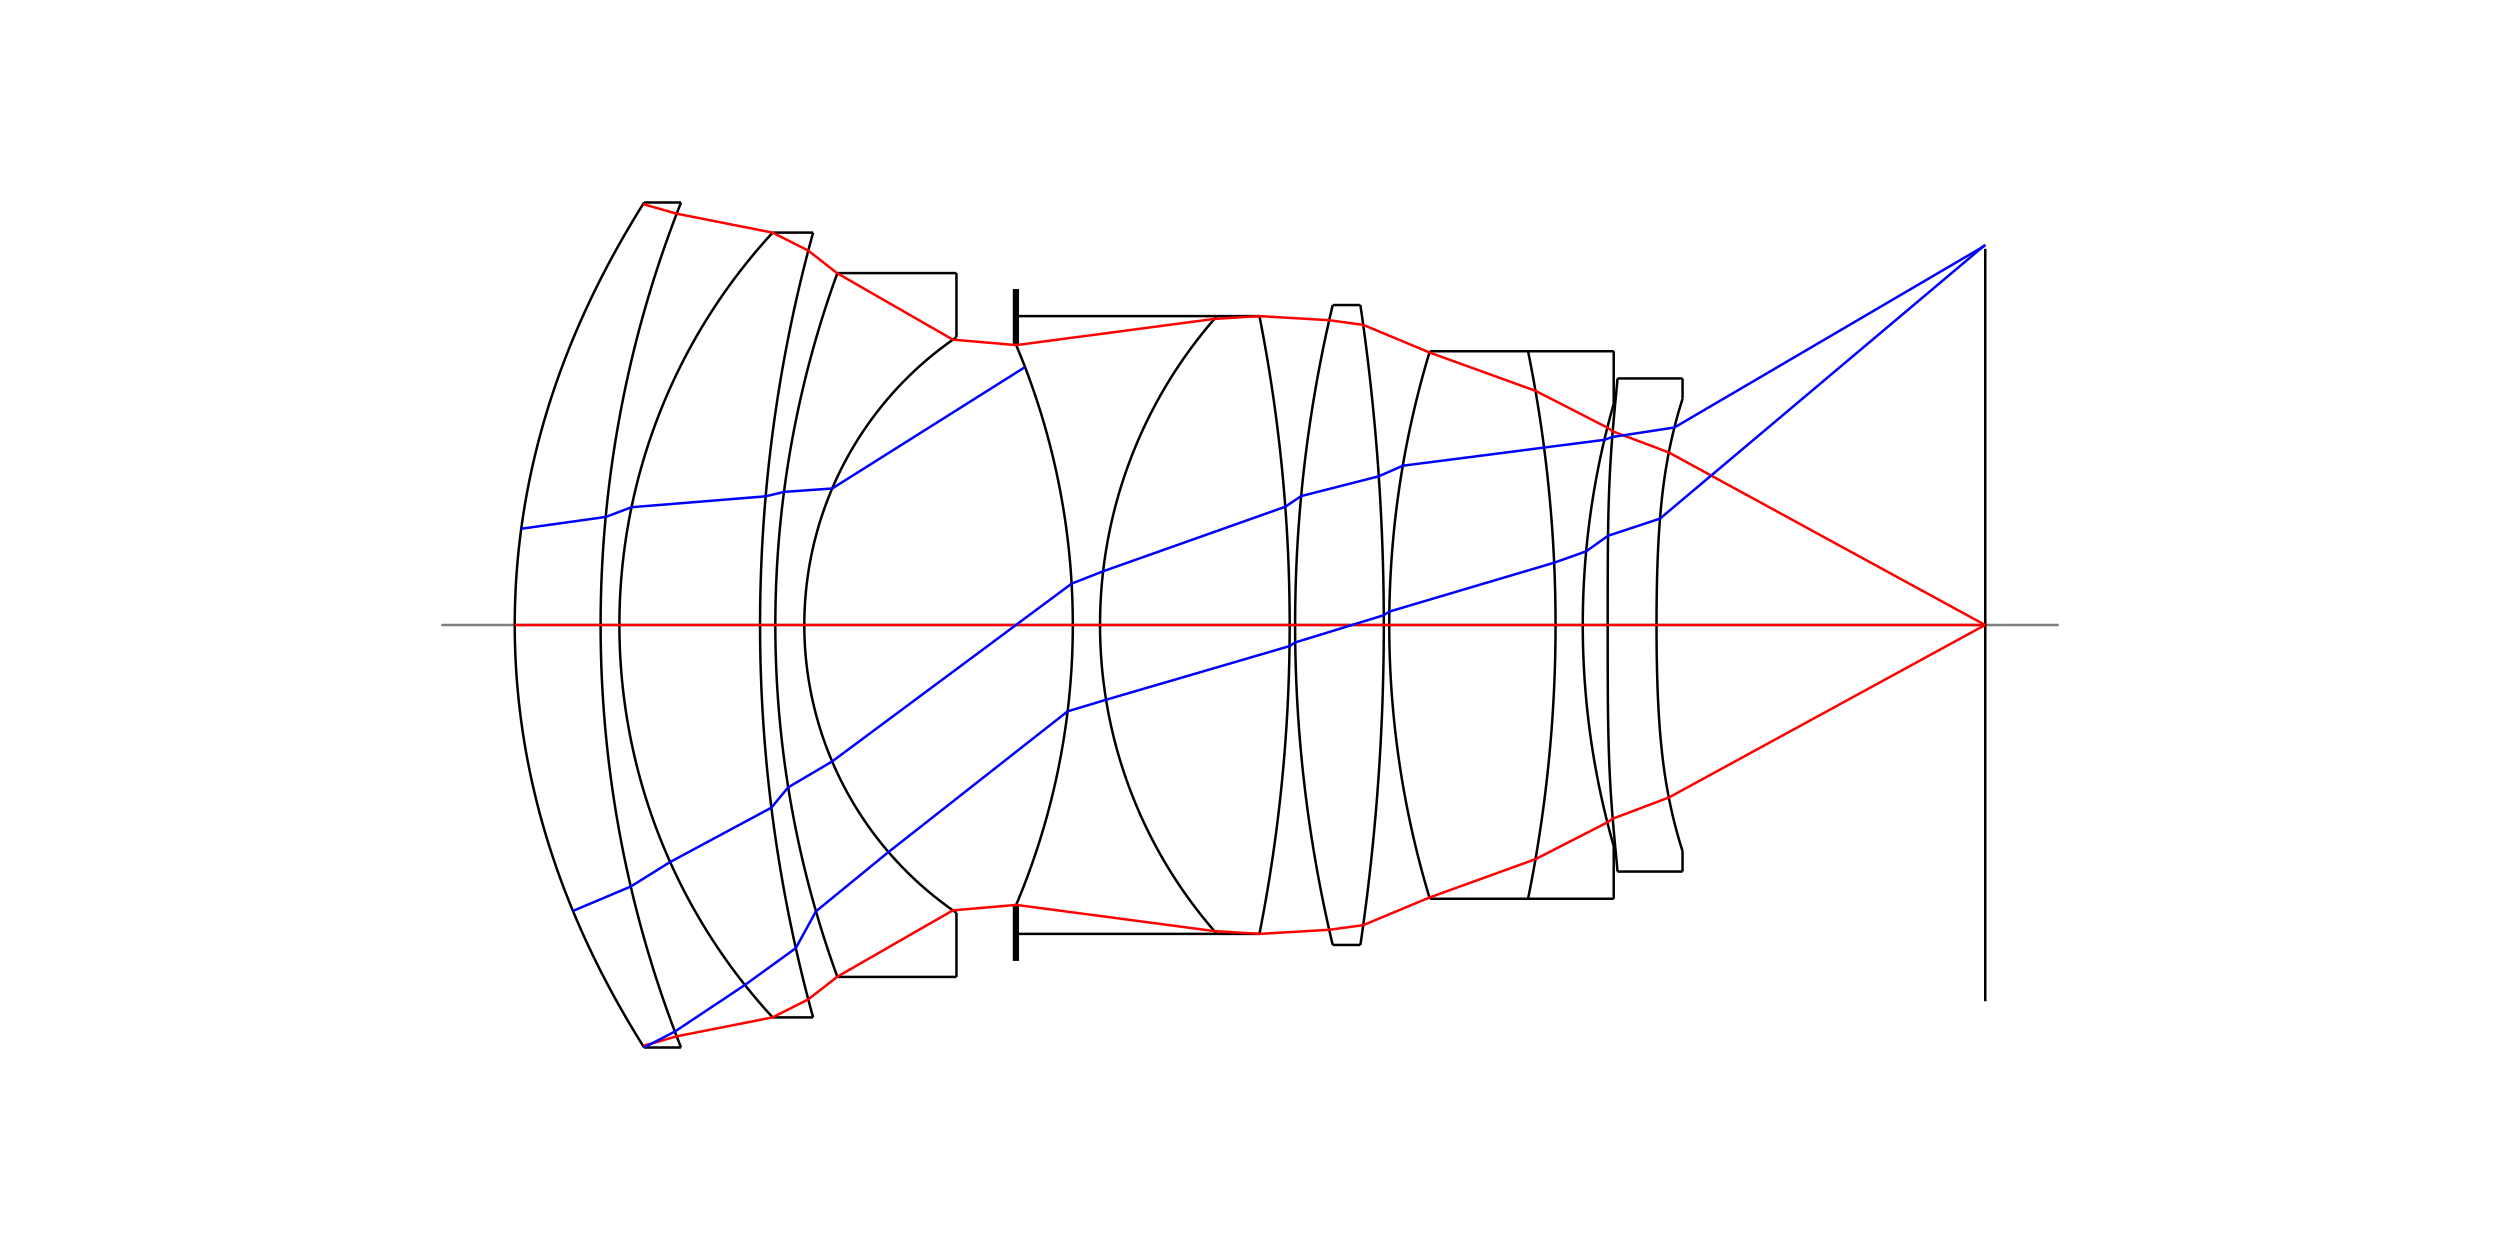
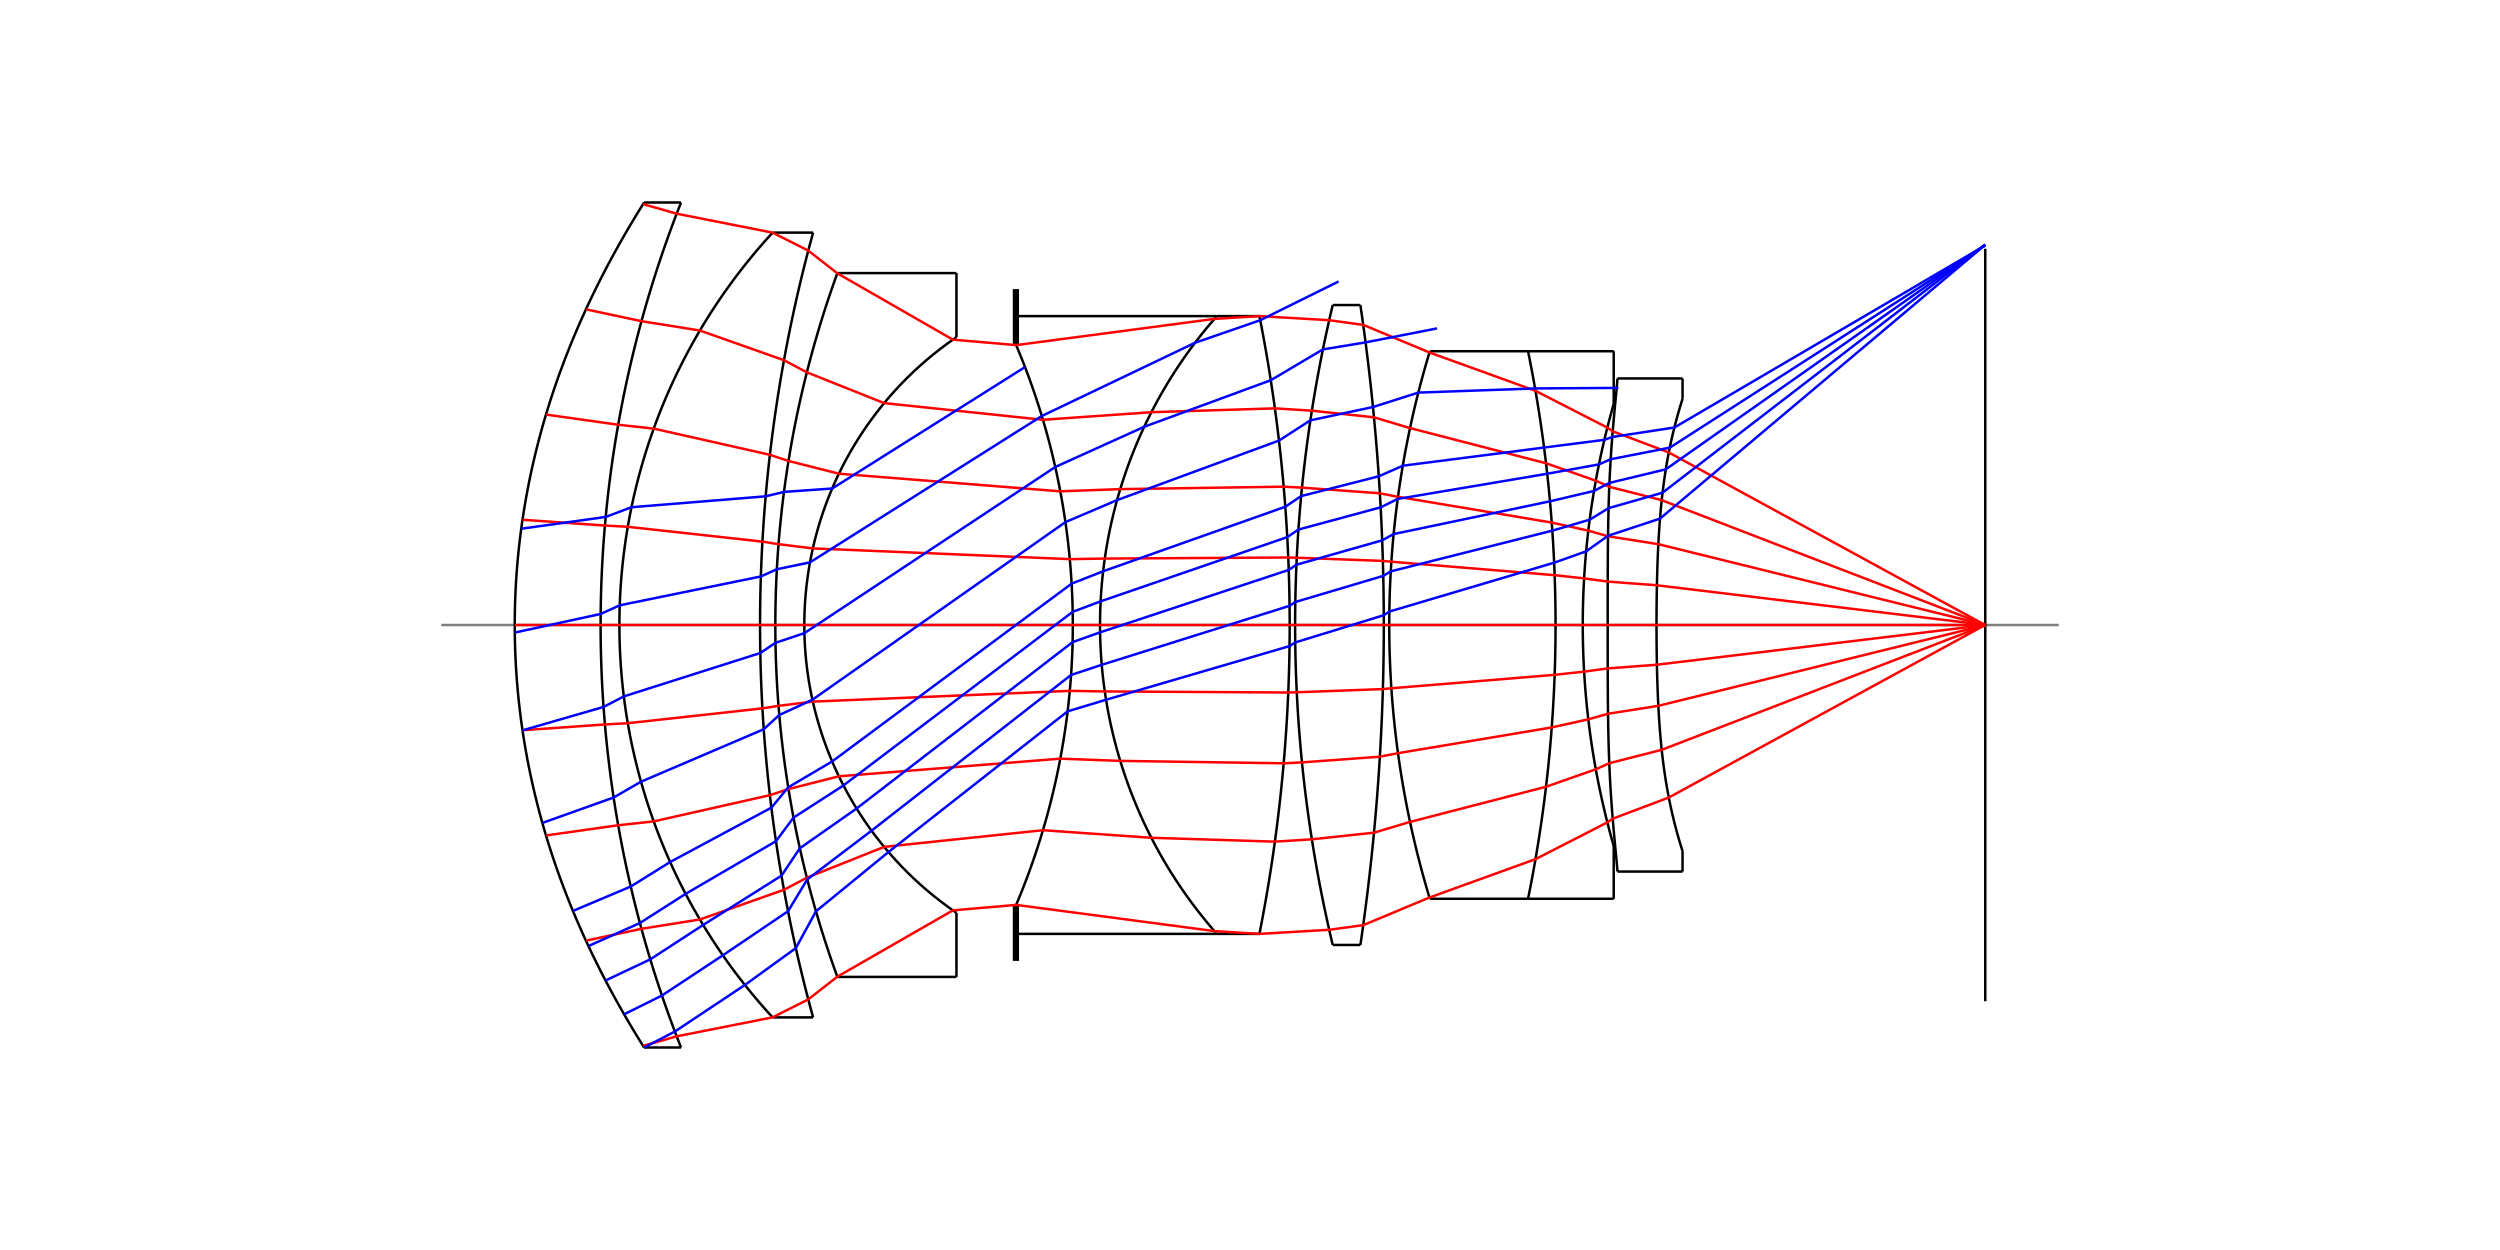
<svg xmlns="http://www.w3.org/2000/svg" width="1000px" height="500px" version="1.1">
  <rect x="0" y="0" width="1000" height="500" fill="#ffffff" />
  <defs>
    <g id="dot">
      <line x1="1" y1="1" x2="0" y2="0" />
    </g>
    <g id="cross">
      <line x1="-3" y1="0" x2="3" y2="0" />
      <line x1="0" y1="-3" x2="0" y2="3" />
    </g>
    <g id="square">
      <line x1="-3" y1="-3" x2="-3" y2="3" />
      <line x1="-3" y1="3" x2="3" y2="3" />
      <line x1="3" y1="3" x2="3" y2="-3" />
      <line x1="3" y1="-3" x2="-3" y2="-3" />
    </g>
    <g id="round">
      <ellipse cx="0" cy="0" rx="3" ry="3" fill="none" />
    </g>
    <g id="triangle">
      <line x1="0" y1="-3" x2="-3" y2="3" />
      <line x1="-3" y1="3" x2="3" y2="3" />
      <line x1="0" y1="-3" x2="3" y2="3" />
    </g>
  </defs>
  <line x1="176.483" y1="250" x2="823.517" y2="250" stroke="#7f7f7f" />
  <line x1="406.364" y1="138.031" x2="406.364" y2="115.637" stroke="#000000" stroke-width="2.5" />
  <line x1="406.364" y1="361.969" x2="406.364" y2="384.363" stroke="#000000" stroke-width="2.5" />
  <polyline fill="none" stroke="#000000" points="257.63,419.002 255.532,415.622 253.477,412.242 251.466,408.862 249.499,405.482 247.577,402.102 245.7,398.722 243.868,395.342 242.081,391.962 240.339,388.582 238.642,385.202 236.989,381.822 235.382,378.442 233.819,375.062 232.3,371.681 230.826,368.301 229.397,364.921 228.011,361.541 226.669,358.161 225.371,354.781 224.116,351.401 222.905,348.021 221.737,344.641 220.612,341.261 219.53,337.881 218.49,334.501 217.493,331.121 216.538,327.741 215.625,324.361 214.754,320.981 213.925,317.601 213.137,314.221 212.39,310.841 211.685,307.461 211.021,304.081 210.398,300.701 209.816,297.321 209.274,293.941 208.773,290.56 208.312,287.18 207.892,283.8 207.511,280.42 207.172,277.04 206.872,273.66 206.612,270.28 206.392,266.9 206.213,263.52 206.073,260.14 205.973,256.76 205.914,253.38 205.894,250 205.914,246.62 205.973,243.24 206.073,239.86 206.213,236.48 206.392,233.1 206.612,229.72 206.872,226.34 207.172,222.96 207.511,219.58 207.892,216.2 208.312,212.82 208.773,209.44 209.274,206.059 209.816,202.679 210.398,199.299 211.021,195.919 211.685,192.539 212.39,189.159 213.137,185.779 213.925,182.399 214.754,179.019 215.625,175.639 216.538,172.259 217.493,168.879 218.49,165.499 219.53,162.119 220.612,158.739 221.737,155.359 222.905,151.979 224.116,148.599 225.371,145.219 226.669,141.839 228.011,138.459 229.397,135.079 230.826,131.699 232.3,128.319 233.819,124.938 235.382,121.558 236.989,118.178 238.642,114.798 240.339,111.418 242.081,108.038 243.868,104.658 245.7,101.278 247.577,97.898 249.499,94.518 251.466,91.138 253.477,87.758 255.532,84.378 257.63,80.998 " />
  <polyline fill="none" stroke="#000000" points="272.412,419.002 271.092,415.622 269.803,412.242 268.544,408.862 267.315,405.482 266.116,402.102 264.947,398.722 263.807,395.342 262.695,391.962 261.613,388.582 260.56,385.202 259.534,381.822 258.537,378.442 257.569,375.062 256.628,371.681 255.714,368.301 254.828,364.921 253.97,361.541 253.139,358.161 252.335,354.781 251.557,351.401 250.807,348.021 250.083,344.641 249.386,341.261 248.715,337.881 248.07,334.501 247.451,331.121 246.859,327.741 246.292,324.361 245.751,320.981 245.236,317.601 244.747,314.221 244.283,310.841 243.845,307.461 243.432,304.081 243.044,300.701 242.682,297.321 242.345,293.941 242.034,290.56 241.747,287.18 241.485,283.8 241.249,280.42 241.037,277.04 240.851,273.66 240.689,270.28 240.552,266.9 240.441,263.52 240.354,260.14 240.292,256.76 240.254,253.38 240.242,250 240.254,246.62 240.292,243.24 240.354,239.86 240.441,236.48 240.552,233.1 240.689,229.72 240.851,226.34 241.037,222.96 241.249,219.58 241.485,216.2 241.747,212.82 242.034,209.44 242.345,206.059 242.682,202.679 243.044,199.299 243.432,195.919 243.845,192.539 244.283,189.159 244.747,185.779 245.236,182.399 245.751,179.019 246.292,175.639 246.859,172.259 247.451,168.879 248.07,165.499 248.715,162.119 249.386,158.739 250.083,155.359 250.807,151.979 251.557,148.599 252.335,145.219 253.139,141.839 253.97,138.459 254.828,135.079 255.714,131.699 256.628,128.319 257.569,124.938 258.537,121.558 259.534,118.178 260.56,114.798 261.613,111.418 262.695,108.038 263.807,104.658 264.947,101.278 266.116,97.898 267.315,94.518 268.544,91.138 269.803,87.758 271.092,84.378 272.412,80.998 " />
  <line x1="257.63" y1="80.998" x2="272.412" y2="80.998" stroke="#000000" />
  <line x1="257.63" y1="419.002" x2="272.412" y2="419.002" stroke="#000000" />
  <polyline fill="none" stroke="#000000" points="309.045,406.956 306.205,403.816 303.467,400.677 300.826,397.538 298.278,394.399 295.819,391.26 293.446,388.121 291.155,384.982 288.943,381.843 286.807,378.704 284.746,375.564 282.756,372.425 280.836,369.286 278.984,366.147 277.197,363.008 275.474,359.869 273.813,356.73 272.214,353.591 270.674,350.452 269.192,347.312 267.767,344.173 266.397,341.034 265.083,337.895 263.822,334.756 262.614,331.617 261.458,328.478 260.353,325.339 259.298,322.2 258.293,319.06 257.337,315.921 256.429,312.782 255.569,309.643 254.755,306.504 253.989,303.365 253.269,300.226 252.594,297.087 251.965,293.948 251.381,290.808 250.841,287.669 250.346,284.53 249.895,281.391 249.487,278.252 249.123,275.113 248.802,271.974 248.525,268.835 248.29,265.696 248.098,262.556 247.949,259.417 247.843,256.278 247.779,253.139 247.758,250 247.779,246.861 247.843,243.722 247.949,240.583 248.098,237.444 248.29,234.304 248.525,231.165 248.802,228.026 249.123,224.887 249.487,221.748 249.895,218.609 250.346,215.47 250.841,212.331 251.381,209.192 251.965,206.052 252.594,202.913 253.269,199.774 253.989,196.635 254.755,193.496 255.569,190.357 256.429,187.218 257.337,184.079 258.293,180.94 259.298,177.8 260.353,174.661 261.458,171.522 262.614,168.383 263.822,165.244 265.083,162.105 266.397,158.966 267.767,155.827 269.192,152.688 270.674,149.548 272.214,146.409 273.813,143.27 275.474,140.131 277.197,136.992 278.984,133.853 280.836,130.714 282.756,127.575 284.746,124.436 286.807,121.296 288.943,118.157 291.155,115.018 293.446,111.879 295.819,108.74 298.278,105.601 300.826,102.462 303.467,99.323 306.205,96.184 309.045,93.044 " />
  <polyline fill="none" stroke="#000000" points="325.241,406.956 324.386,403.816 323.549,400.677 322.731,397.538 321.931,394.399 321.149,391.26 320.386,388.121 319.64,384.982 318.913,381.843 318.204,378.704 317.512,375.564 316.839,372.425 316.183,369.286 315.545,366.147 314.925,363.008 314.322,359.869 313.737,356.73 313.17,353.591 312.62,350.452 312.087,347.312 311.572,344.173 311.074,341.034 310.593,337.895 310.13,334.756 309.683,331.617 309.254,328.478 308.842,325.339 308.448,322.2 308.07,319.06 307.709,315.921 307.365,312.782 307.038,309.643 306.728,306.504 306.435,303.365 306.159,300.226 305.9,297.087 305.658,293.948 305.432,290.808 305.223,287.669 305.031,284.53 304.856,281.391 304.697,278.252 304.555,275.113 304.43,271.974 304.322,268.835 304.23,265.696 304.155,262.556 304.097,259.417 304.055,256.278 304.03,253.139 304.022,250 304.03,246.861 304.055,243.722 304.097,240.583 304.155,237.444 304.23,234.304 304.322,231.165 304.43,228.026 304.555,224.887 304.697,221.748 304.856,218.609 305.031,215.47 305.223,212.331 305.432,209.192 305.658,206.052 305.9,202.913 306.159,199.774 306.435,196.635 306.728,193.496 307.038,190.357 307.365,187.218 307.709,184.079 308.07,180.94 308.448,177.8 308.842,174.661 309.254,171.522 309.683,168.383 310.13,165.244 310.593,162.105 311.074,158.966 311.572,155.827 312.087,152.688 312.62,149.548 313.17,146.409 313.737,143.27 314.322,140.131 314.925,136.992 315.545,133.853 316.183,130.714 316.839,127.575 317.512,124.436 318.204,121.296 318.913,118.157 319.64,115.018 320.386,111.879 321.149,108.74 321.931,105.601 322.731,102.462 323.549,99.323 324.386,96.184 325.241,93.044 " />
  <line x1="309.045" y1="93.044" x2="325.241" y2="93.044" stroke="#000000" />
  <line x1="309.045" y1="406.956" x2="325.241" y2="406.956" stroke="#000000" />
  <polyline fill="none" stroke="#000000" points="334.952,390.765 333.939,387.95 332.949,385.134 331.982,382.319 331.037,379.504 330.115,376.688 329.216,373.873 328.338,371.058 327.483,368.242 326.649,365.427 325.838,362.612 325.048,359.797 324.279,356.981 323.532,354.166 322.806,351.351 322.101,348.535 321.418,345.72 320.755,342.905 320.113,340.089 319.492,337.274 318.891,334.459 318.311,331.644 317.752,328.828 317.213,326.013 316.694,323.198 316.195,320.382 315.716,317.567 315.258,314.752 314.819,311.937 314.401,309.121 314.002,306.306 313.623,303.491 313.264,300.675 312.925,297.86 312.605,295.045 312.305,292.229 312.024,289.414 311.763,286.599 311.521,283.784 311.299,280.968 311.097,278.153 310.913,275.338 310.749,272.522 310.605,269.707 310.479,266.892 310.373,264.076 310.287,261.261 310.219,258.446 310.171,255.631 310.142,252.815 310.133,250 310.142,247.185 310.171,244.369 310.219,241.554 310.287,238.739 310.373,235.924 310.479,233.108 310.605,230.293 310.749,227.478 310.913,224.662 311.097,221.847 311.299,219.032 311.521,216.216 311.763,213.401 312.024,210.586 312.305,207.771 312.605,204.955 312.925,202.14 313.264,199.325 313.623,196.509 314.002,193.694 314.401,190.879 314.819,188.063 315.258,185.248 315.716,182.433 316.195,179.618 316.694,176.802 317.213,173.987 317.752,171.172 318.311,168.356 318.891,165.541 319.492,162.726 320.113,159.911 320.755,157.095 321.418,154.28 322.101,151.465 322.806,148.649 323.532,145.834 324.279,143.019 325.048,140.203 325.838,137.388 326.649,134.573 327.483,131.758 328.338,128.942 329.216,126.127 330.115,123.312 331.037,120.496 331.982,117.681 332.949,114.866 333.939,112.05 334.952,109.235 " />
  <polyline fill="none" stroke="#000000" points="382.579,365.127 379.303,362.824 376.216,360.521 373.297,358.219 370.531,355.916 367.905,353.614 365.405,351.311 363.024,349.009 360.751,346.706 358.581,344.404 356.507,342.101 354.522,339.799 352.623,337.496 350.805,335.194 349.063,332.891 347.395,330.589 345.797,328.286 344.266,325.983 342.8,323.681 341.396,321.378 340.052,319.076 338.766,316.773 337.537,314.471 336.362,312.168 335.24,309.866 334.17,307.563 333.15,305.261 332.18,302.958 331.257,300.656 330.382,298.353 329.553,296.051 328.769,293.748 328.03,291.446 327.334,289.143 326.681,286.84 326.071,284.538 325.503,282.235 324.976,279.933 324.49,277.63 324.044,275.328 323.638,273.025 323.272,270.723 322.946,268.42 322.658,266.118 322.409,263.815 322.199,261.513 322.027,259.21 321.894,256.908 321.799,254.605 321.742,252.303 321.722,250 321.742,247.697 321.799,245.395 321.894,243.092 322.027,240.79 322.199,238.487 322.409,236.185 322.658,233.882 322.946,231.58 323.272,229.277 323.638,226.975 324.044,224.672 324.49,222.37 324.976,220.067 325.503,217.765 326.071,215.462 326.681,213.16 327.334,210.857 328.03,208.554 328.769,206.252 329.553,203.949 330.382,201.647 331.257,199.344 332.18,197.042 333.15,194.739 334.17,192.437 335.24,190.134 336.362,187.832 337.537,185.529 338.766,183.227 340.052,180.924 341.396,178.622 342.8,176.319 344.266,174.017 345.797,171.714 347.395,169.411 349.063,167.109 350.805,164.806 352.623,162.504 354.522,160.201 356.507,157.899 358.581,155.596 360.751,153.294 363.024,150.991 365.405,148.689 367.905,146.386 370.531,144.084 373.297,141.781 376.216,139.479 379.303,137.176 382.579,134.873 " />
  <line x1="382.579" y1="134.873" x2="382.579" y2="109.235" stroke="#000000" />
  <line x1="382.579" y1="365.127" x2="382.579" y2="390.765" stroke="#000000" />
  <line x1="334.952" y1="109.235" x2="382.579" y2="109.235" stroke="#000000" />
  <line x1="334.952" y1="390.765" x2="382.579" y2="390.765" stroke="#000000" />
  <polyline fill="none" stroke="#000000" points="406.448,362.001 407.383,359.761 408.296,357.521 409.186,355.281 410.055,353.041 410.903,350.801 411.73,348.561 412.535,346.321 413.32,344.081 414.084,341.841 414.828,339.601 415.551,337.361 416.254,335.121 416.937,332.881 417.6,330.641 418.244,328.401 418.868,326.161 419.473,323.92 420.058,321.68 420.624,319.44 421.171,317.2 421.699,314.96 422.209,312.72 422.699,310.48 423.171,308.24 423.625,306 424.059,303.76 424.476,301.52 424.874,299.28 425.254,297.04 425.616,294.8 425.96,292.56 426.286,290.32 426.593,288.08 426.883,285.84 427.155,283.6 427.41,281.36 427.646,279.12 427.865,276.88 428.066,274.64 428.25,272.4 428.416,270.16 428.564,267.92 428.695,265.68 428.809,263.44 428.904,261.2 428.983,258.96 429.044,256.72 429.088,254.48 429.114,252.24 429.122,250 429.114,247.76 429.088,245.52 429.044,243.28 428.983,241.04 428.904,238.8 428.809,236.56 428.695,234.32 428.564,232.08 428.416,229.84 428.25,227.6 428.066,225.36 427.865,223.12 427.646,220.88 427.41,218.64 427.155,216.4 426.883,214.16 426.593,211.92 426.286,209.68 425.96,207.44 425.616,205.2 425.254,202.96 424.874,200.72 424.476,198.48 424.059,196.24 423.625,194 423.171,191.76 422.699,189.52 422.209,187.28 421.699,185.04 421.171,182.8 420.624,180.56 420.058,178.32 419.473,176.08 418.868,173.839 418.244,171.599 417.6,169.359 416.937,167.119 416.254,164.879 415.551,162.639 414.828,160.399 414.084,158.159 413.32,155.919 412.535,153.679 411.73,151.439 410.903,149.199 410.055,146.959 409.186,144.719 408.296,142.479 407.383,140.239 406.448,137.999 " />
  <line x1="406.448" y1="137.999" x2="406.448" y2="126.444" stroke="#000000" />
  <line x1="406.448" y1="362.001" x2="406.448" y2="373.556" stroke="#000000" />
  <polyline fill="none" stroke="#000000" points="486.746,373.556 484.603,371.084 482.533,368.613 480.535,366.142 478.605,363.671 476.741,361.2 474.94,358.729 473.199,356.258 471.518,353.787 469.893,351.316 468.324,348.844 466.808,346.373 465.345,343.902 463.932,341.431 462.568,338.96 461.253,336.489 459.984,334.018 458.762,331.547 457.584,329.076 456.45,326.604 455.36,324.133 454.312,321.662 453.305,319.191 452.339,316.72 451.414,314.249 450.528,311.778 449.681,309.307 448.872,306.836 448.101,304.364 447.367,301.893 446.67,299.422 446.01,296.951 445.386,294.48 444.798,292.009 444.245,289.538 443.727,287.067 443.243,284.596 442.795,282.124 442.38,279.653 441.999,277.182 441.653,274.711 441.339,272.24 441.06,269.769 440.813,267.298 440.6,264.827 440.419,262.356 440.272,259.884 440.157,257.413 440.075,254.942 440.026,252.471 440.01,250 440.026,247.529 440.075,245.058 440.157,242.587 440.272,240.116 440.419,237.644 440.6,235.173 440.813,232.702 441.06,230.231 441.339,227.76 441.653,225.289 441.999,222.818 442.38,220.347 442.795,217.876 443.243,215.404 443.727,212.933 444.245,210.462 444.798,207.991 445.386,205.52 446.01,203.049 446.67,200.578 447.367,198.107 448.101,195.636 448.872,193.164 449.681,190.693 450.528,188.222 451.414,185.751 452.339,183.28 453.305,180.809 454.312,178.338 455.36,175.867 456.45,173.396 457.584,170.924 458.762,168.453 459.984,165.982 461.253,163.511 462.568,161.04 463.932,158.569 465.345,156.098 466.808,153.627 468.324,151.156 469.893,148.684 471.518,146.213 473.199,143.742 474.94,141.271 476.741,138.8 478.605,136.329 480.535,133.858 482.533,131.387 484.603,128.916 486.746,126.444 " />
  <polyline fill="none" stroke="#000000" points="503.776,373.556 504.259,371.084 504.732,368.613 505.196,366.142 505.649,363.671 506.092,361.2 506.525,358.729 506.948,356.258 507.361,353.787 507.764,351.316 508.157,348.844 508.54,346.373 508.913,343.902 509.276,341.431 509.63,338.96 509.973,336.489 510.307,334.018 510.631,331.547 510.945,329.076 511.249,326.604 511.543,324.133 511.828,321.662 512.103,319.191 512.368,316.72 512.623,314.249 512.869,311.778 513.105,309.307 513.331,306.836 513.547,304.364 513.754,301.893 513.951,299.422 514.139,296.951 514.317,294.48 514.485,292.009 514.643,289.538 514.792,287.067 514.931,284.596 515.061,282.124 515.181,279.653 515.291,277.182 515.392,274.711 515.483,272.24 515.564,269.769 515.636,267.298 515.699,264.827 515.751,262.356 515.794,259.884 515.828,257.413 515.852,254.942 515.866,252.471 515.871,250 515.866,247.529 515.852,245.058 515.828,242.587 515.794,240.116 515.751,237.644 515.699,235.173 515.636,232.702 515.564,230.231 515.483,227.76 515.392,225.289 515.291,222.818 515.181,220.347 515.061,217.876 514.931,215.404 514.792,212.933 514.643,210.462 514.485,207.991 514.317,205.52 514.139,203.049 513.951,200.578 513.754,198.107 513.547,195.636 513.331,193.164 513.105,190.693 512.869,188.222 512.623,185.751 512.368,183.28 512.103,180.809 511.828,178.338 511.543,175.867 511.249,173.396 510.945,170.924 510.631,168.453 510.307,165.982 509.973,163.511 509.63,161.04 509.276,158.569 508.913,156.098 508.54,153.627 508.157,151.156 507.764,148.684 507.361,146.213 506.948,143.742 506.525,141.271 506.092,138.8 505.649,136.329 505.196,133.858 504.732,131.387 504.259,128.916 503.776,126.444 " />
  <line x1="406.448" y1="126.444" x2="486.746" y2="126.444" stroke="#000000" />
  <line x1="406.448" y1="373.556" x2="486.746" y2="373.556" stroke="#000000" />
  <line x1="486.746" y1="126.444" x2="503.776" y2="126.444" stroke="#000000" />
  <line x1="486.746" y1="373.556" x2="503.776" y2="373.556" stroke="#000000" />
  <polyline fill="none" stroke="#000000" points="533.085,377.981 532.481,375.421 531.891,372.862 531.313,370.302 530.748,367.742 530.196,365.183 529.656,362.623 529.129,360.063 528.615,357.504 528.113,354.944 527.624,352.385 527.147,349.825 526.683,347.265 526.231,344.706 525.792,342.146 525.364,339.587 524.95,337.027 524.547,334.467 524.157,331.908 523.78,329.348 523.414,326.788 523.061,324.229 522.72,321.669 522.391,319.11 522.074,316.55 521.769,313.99 521.476,311.431 521.196,308.871 520.928,306.312 520.671,303.752 520.427,301.192 520.194,298.633 519.974,296.073 519.766,293.513 519.569,290.954 519.385,288.394 519.213,285.835 519.052,283.275 518.904,280.715 518.767,278.156 518.642,275.596 518.529,273.037 518.428,270.477 518.339,267.917 518.262,265.358 518.197,262.798 518.144,260.238 518.102,257.679 518.072,255.119 518.055,252.56 518.049,250 518.055,247.44 518.072,244.881 518.102,242.321 518.144,239.762 518.197,237.202 518.262,234.642 518.339,232.083 518.428,229.523 518.529,226.963 518.642,224.404 518.767,221.844 518.904,219.285 519.052,216.725 519.213,214.165 519.385,211.606 519.569,209.046 519.766,206.487 519.974,203.927 520.194,201.367 520.427,198.808 520.671,196.248 520.928,193.688 521.196,191.129 521.476,188.569 521.769,186.01 522.074,183.45 522.391,180.89 522.72,178.331 523.061,175.771 523.414,173.212 523.78,170.652 524.157,168.092 524.547,165.533 524.95,162.973 525.364,160.413 525.792,157.854 526.231,155.294 526.683,152.735 527.147,150.175 527.624,147.615 528.113,145.056 528.615,142.496 529.129,139.937 529.656,137.377 530.196,134.817 530.748,132.258 531.313,129.698 531.891,127.138 532.481,124.579 533.085,122.019 " />
  <polyline fill="none" stroke="#000000" points="544.159,377.981 544.531,375.421 544.896,372.862 545.254,370.302 545.603,367.742 545.945,365.183 546.279,362.623 546.606,360.063 546.925,357.504 547.237,354.944 547.541,352.385 547.837,349.825 548.125,347.265 548.406,344.706 548.68,342.146 548.946,339.587 549.204,337.027 549.455,334.467 549.698,331.908 549.934,329.348 550.162,326.788 550.383,324.229 550.596,321.669 550.801,319.11 550.999,316.55 551.19,313.99 551.373,311.431 551.548,308.871 551.716,306.312 551.877,303.752 552.03,301.192 552.175,298.633 552.313,296.073 552.444,293.513 552.567,290.954 552.682,288.394 552.79,285.835 552.891,283.275 552.984,280.715 553.07,278.156 553.148,275.596 553.219,273.037 553.282,270.477 553.338,267.917 553.387,265.358 553.428,262.798 553.461,260.238 553.487,257.679 553.506,255.119 553.517,252.56 553.521,250 553.517,247.44 553.506,244.881 553.487,242.321 553.461,239.762 553.428,237.202 553.387,234.642 553.338,232.083 553.282,229.523 553.219,226.963 553.148,224.404 553.07,221.844 552.984,219.285 552.891,216.725 552.79,214.165 552.682,211.606 552.567,209.046 552.444,206.487 552.313,203.927 552.175,201.367 552.03,198.808 551.877,196.248 551.716,193.688 551.548,191.129 551.373,188.569 551.19,186.01 550.999,183.45 550.801,180.89 550.596,178.331 550.383,175.771 550.162,173.212 549.934,170.652 549.698,168.092 549.455,165.533 549.204,162.973 548.946,160.413 548.68,157.854 548.406,155.294 548.125,152.735 547.837,150.175 547.541,147.615 547.237,145.056 546.925,142.496 546.606,139.937 546.279,137.377 545.945,134.817 545.603,132.258 545.254,129.698 544.896,127.138 544.531,124.579 544.159,122.019 " />
  <line x1="533.085" y1="122.019" x2="544.159" y2="122.019" stroke="#000000" />
  <line x1="533.085" y1="377.981" x2="544.159" y2="377.981" stroke="#000000" />
  <polyline fill="none" stroke="#000000" points="571.933,359.507 571.276,357.317 570.634,355.127 570.006,352.937 569.392,350.747 568.792,348.556 568.207,346.366 567.636,344.176 567.078,341.986 566.535,339.796 566.006,337.606 565.49,335.416 564.988,333.225 564.5,331.035 564.025,328.845 563.564,326.655 563.117,324.465 562.683,322.275 562.262,320.085 561.855,317.894 561.461,315.704 561.08,313.514 560.713,311.324 560.359,309.134 560.018,306.944 559.691,304.754 559.376,302.563 559.075,300.373 558.786,298.183 558.511,295.993 558.249,293.803 557.999,291.613 557.763,289.423 557.539,287.232 557.328,285.042 557.131,282.852 556.946,280.662 556.774,278.472 556.614,276.282 556.468,274.092 556.334,271.901 556.213,269.711 556.105,267.521 556.01,265.331 555.927,263.141 555.857,260.951 555.8,258.761 555.756,256.57 555.724,254.38 555.705,252.19 555.698,250 555.705,247.81 555.724,245.62 555.756,243.43 555.8,241.239 555.857,239.049 555.927,236.859 556.01,234.669 556.105,232.479 556.213,230.289 556.334,228.099 556.468,225.908 556.614,223.718 556.774,221.528 556.946,219.338 557.131,217.148 557.328,214.958 557.539,212.768 557.763,210.577 557.999,208.387 558.249,206.197 558.511,204.007 558.786,201.817 559.075,199.627 559.376,197.437 559.691,195.246 560.018,193.056 560.359,190.866 560.713,188.676 561.08,186.486 561.461,184.296 561.855,182.106 562.262,179.915 562.683,177.725 563.117,175.535 563.564,173.345 564.025,171.155 564.5,168.965 564.988,166.775 565.49,164.584 566.006,162.394 566.535,160.204 567.078,158.014 567.636,155.824 568.207,153.634 568.792,151.444 569.392,149.253 570.006,147.063 570.634,144.873 571.276,142.683 571.933,140.493 " />
  <polyline fill="none" stroke="#000000" points="611.221,359.507 611.66,357.317 612.091,355.127 612.512,352.937 612.924,350.747 613.327,348.556 613.721,346.366 614.106,344.176 614.481,341.986 614.848,339.796 615.205,337.606 615.554,335.416 615.893,333.225 616.223,331.035 616.544,328.845 616.857,326.655 617.16,324.465 617.455,322.275 617.74,320.085 618.016,317.894 618.284,315.704 618.543,313.514 618.793,311.324 619.034,309.134 619.266,306.944 619.489,304.754 619.703,302.563 619.909,300.373 620.106,298.183 620.294,295.993 620.473,293.803 620.643,291.613 620.805,289.423 620.957,287.232 621.101,285.042 621.237,282.852 621.363,280.662 621.481,278.472 621.59,276.282 621.69,274.092 621.782,271.901 621.865,269.711 621.939,267.521 622.004,265.331 622.061,263.141 622.109,260.951 622.148,258.761 622.178,256.57 622.2,254.38 622.213,252.19 622.217,250 622.213,247.81 622.2,245.62 622.178,243.43 622.148,241.239 622.109,239.049 622.061,236.859 622.004,234.669 621.939,232.479 621.865,230.289 621.782,228.099 621.69,225.908 621.59,223.718 621.481,221.528 621.363,219.338 621.237,217.148 621.101,214.958 620.957,212.768 620.805,210.577 620.643,208.387 620.473,206.197 620.294,204.007 620.106,201.817 619.909,199.627 619.703,197.437 619.489,195.246 619.266,193.056 619.034,190.866 618.793,188.676 618.543,186.486 618.284,184.296 618.016,182.106 617.74,179.915 617.455,177.725 617.16,175.535 616.857,173.345 616.544,171.155 616.223,168.965 615.893,166.775 615.554,164.584 615.205,162.394 614.848,160.204 614.481,158.014 614.106,155.824 613.721,153.634 613.327,151.444 612.924,149.253 612.512,147.063 612.091,144.873 611.66,142.683 611.221,140.493 " />
  <polyline fill="none" stroke="#000000" points="645.486,338.435 644.986,336.666 644.497,334.897 644.019,333.129 643.552,331.36 643.096,329.591 642.65,327.822 642.215,326.054 641.79,324.285 641.376,322.516 640.972,320.748 640.579,318.979 640.197,317.21 639.824,315.442 639.462,313.673 639.111,311.904 638.77,310.136 638.438,308.367 638.118,306.598 637.807,304.829 637.506,303.061 637.216,301.292 636.936,299.523 636.665,297.755 636.405,295.986 636.155,294.217 635.915,292.449 635.685,290.68 635.464,288.911 635.254,287.143 635.054,285.374 634.863,283.605 634.682,281.836 634.512,280.068 634.351,278.299 634.2,276.53 634.058,274.762 633.927,272.993 633.805,271.224 633.693,269.456 633.591,267.687 633.499,265.918 633.416,264.15 633.343,262.381 633.28,260.612 633.226,258.843 633.183,257.075 633.149,255.306 633.124,253.537 633.11,251.769 633.105,250 633.11,248.231 633.124,246.463 633.149,244.694 633.183,242.925 633.226,241.157 633.28,239.388 633.343,237.619 633.416,235.85 633.499,234.082 633.591,232.313 633.693,230.544 633.805,228.776 633.927,227.007 634.058,225.238 634.2,223.47 634.351,221.701 634.512,219.932 634.682,218.164 634.863,216.395 635.054,214.626 635.254,212.857 635.464,211.089 635.685,209.32 635.915,207.551 636.155,205.783 636.405,204.014 636.665,202.245 636.936,200.477 637.216,198.708 637.506,196.939 637.807,195.171 638.118,193.402 638.438,191.633 638.77,189.864 639.111,188.096 639.462,186.327 639.824,184.558 640.197,182.79 640.579,181.021 640.972,179.252 641.376,177.484 641.79,175.715 642.215,173.946 642.65,172.178 643.096,170.409 643.552,168.64 644.019,166.871 644.497,165.103 644.986,163.334 645.486,161.565 " />
  <line x1="645.486" y1="161.565" x2="645.486" y2="140.493" stroke="#000000" />
  <line x1="645.486" y1="338.435" x2="645.486" y2="359.507" stroke="#000000" />
  <line x1="571.933" y1="140.493" x2="611.221" y2="140.493" stroke="#000000" />
  <line x1="571.933" y1="359.507" x2="611.221" y2="359.507" stroke="#000000" />
  <line x1="611.221" y1="140.493" x2="645.486" y2="140.493" stroke="#000000" />
  <line x1="611.221" y1="359.507" x2="645.486" y2="359.507" stroke="#000000" />
  <polyline fill="none" stroke="#000000" points="646.998,348.62 646.836,346.647 646.659,344.675 646.475,342.702 646.288,340.73 646.099,338.758 645.912,336.785 645.728,334.813 645.548,332.841 645.372,330.868 645.202,328.896 645.038,326.923 644.88,324.951 644.729,322.979 644.585,321.006 644.449,319.034 644.319,317.061 644.198,315.089 644.084,313.117 643.978,311.144 643.88,309.172 643.789,307.199 643.706,305.227 643.629,303.255 643.56,301.282 643.497,299.31 643.44,297.337 643.389,295.365 643.344,293.393 643.303,291.42 643.268,289.448 643.237,287.475 643.209,285.503 643.186,283.531 643.166,281.558 643.149,279.586 643.134,277.614 643.122,275.641 643.112,273.669 643.104,271.696 643.098,269.724 643.093,267.752 643.089,265.779 643.086,263.807 643.084,261.834 643.082,259.862 643.081,257.89 643.08,255.917 643.08,253.945 643.079,251.972 643.079,250 643.079,248.028 643.08,246.055 643.08,244.083 643.081,242.11 643.082,240.138 643.084,238.166 643.086,236.193 643.089,234.221 643.093,232.248 643.098,230.276 643.104,228.304 643.112,226.331 643.122,224.359 643.134,222.386 643.149,220.414 643.166,218.442 643.186,216.469 643.209,214.497 643.237,212.525 643.268,210.552 643.303,208.58 643.344,206.607 643.389,204.635 643.44,202.663 643.497,200.69 643.56,198.718 643.629,196.745 643.706,194.773 643.789,192.801 643.88,190.828 643.978,188.856 644.084,186.883 644.198,184.911 644.319,182.939 644.449,180.966 644.585,178.994 644.729,177.021 644.88,175.049 645.038,173.077 645.202,171.104 645.372,169.132 645.548,167.159 645.728,165.187 645.912,163.215 646.099,161.242 646.288,159.27 646.475,157.298 646.659,155.325 646.836,153.353 646.998,151.38 " />
  <polyline fill="none" stroke="#000000" points="673.017,340.472 672.452,338.662 671.906,336.853 671.378,335.043 670.869,333.234 670.378,331.424 669.907,329.615 669.454,327.806 669.021,325.996 668.606,324.187 668.209,322.377 667.831,320.568 667.471,318.758 667.128,316.949 666.802,315.14 666.494,313.33 666.201,311.521 665.925,309.711 665.664,307.902 665.418,306.092 665.187,304.283 664.969,302.474 664.765,300.664 664.574,298.855 664.395,297.045 664.228,295.236 664.072,293.426 663.927,291.617 663.792,289.807 663.667,287.998 663.551,286.189 663.444,284.379 663.346,282.57 663.255,280.76 663.172,278.951 663.096,277.141 663.027,275.332 662.964,273.523 662.908,271.713 662.856,269.904 662.811,268.094 662.77,266.285 662.735,264.475 662.704,262.666 662.678,260.857 662.656,259.047 662.638,257.238 662.624,255.428 662.614,253.619 662.608,251.809 662.607,250 662.608,248.191 662.614,246.381 662.624,244.572 662.638,242.762 662.656,240.953 662.678,239.143 662.704,237.334 662.735,235.525 662.77,233.715 662.811,231.906 662.856,230.096 662.908,228.287 662.964,226.477 663.027,224.668 663.096,222.859 663.172,221.049 663.255,219.24 663.346,217.43 663.444,215.621 663.551,213.811 663.667,212.002 663.792,210.192 663.927,208.383 664.072,206.574 664.228,204.764 664.395,202.955 664.574,201.145 664.765,199.336 664.969,197.526 665.187,195.717 665.418,193.908 665.664,192.098 665.925,190.289 666.201,188.479 666.494,186.67 666.802,184.86 667.128,183.051 667.471,181.242 667.831,179.432 668.209,177.623 668.606,175.813 669.021,174.004 669.454,172.194 669.907,170.385 670.378,168.576 670.869,166.766 671.378,164.957 671.906,163.147 672.452,161.338 673.017,159.528 " />
  <line x1="673.017" y1="159.528" x2="673.017" y2="151.38" stroke="#000000" />
  <line x1="673.017" y1="340.472" x2="673.017" y2="348.62" stroke="#000000" />
  <line x1="646.998" y1="151.38" x2="673.017" y2="151.38" stroke="#000000" />
  <line x1="646.998" y1="348.62" x2="673.017" y2="348.62" stroke="#000000" />
  <line x1="794.106" y1="400.485" x2="794.106" y2="99.515" stroke="#000000" />
+   <polyline fill="none" stroke="#ff0000" points="257.219,418.345 270.671,414.526 309.031,406.94 323.307,399.757 334.92,390.677 381.147,364.138 406.364,361.969 406.465,361.96 485.776,372.448 503.776,373.554 531.675,371.915 545.288,370.054 571.781,359.005 614.195,343.659 642.932,328.949 645.083,327.471 667.519,319.009 794.106,249.958 " />
+   <polyline fill="none" stroke="#ff0000" points="234.367,376.259 256.583,371.519 279.945,367.79 313.587,355.91 322.736,351.073 353.65,338.753 406.364,333.222 417.174,332.088 460.54,335.112 509.95,336.656 524.744,335.728 549.588,333.074 564.007,328.759 618.404,314.695 638.319,307.716 643.708,305.276 664.686,299.928 794.106,250.056 " />
+   <polyline fill="none" stroke="#ff0000" points="218.391,334.172 247.269,330.1 261.485,328.553 307.954,318.071 315.396,315.615 335.552,310.518 406.364,304.88 424.115,303.467 448.097,304.352 513.465,305.317 520.79,304.956 551.942,302.68 559.196,301.268 620.691,290.969 635.322,287.723 643.209,285.5 663.333,282.327 794.106,250.048 " />
+   <polyline fill="none" stroke="#ff0000" points="208.994,292.086 241.965,289.779 251.112,289.278 304.963,283.35 311.404,282.326 325.133,280.638 406.364,277.248 427.914,276.349 441.911,276.574 515.299,277 518.705,276.909 553.147,275.636 556.548,275.31 621.857,269.928 633.646,268.655 643.092,267.372 662.762,265.884 794.106,250.03 " />
  <polyline fill="none" stroke="#ff0000" points="205.894,250 240.242,250 247.758,250 304.022,250 310.133,250 321.722,250 406.364,250 429.122,250 440.01,250 515.871,250 518.049,250 553.521,250 555.698,250 622.217,250 633.105,250 643.079,250 662.607,250 794.106,250 " />
+   <polyline fill="none" stroke="#ff0000" points="208.994,207.914 241.965,210.221 251.112,210.722 304.963,216.65 311.404,217.674 325.133,219.362 406.364,222.752 427.914,223.651 441.911,223.426 515.299,223 518.705,223.091 553.147,224.364 556.548,224.69 621.857,230.072 633.646,231.345 643.092,232.628 662.762,234.116 794.106,249.97 " />
+   <polyline fill="none" stroke="#ff0000" points="218.391,165.828 247.269,169.9 261.485,171.447 307.954,181.929 315.396,184.385 335.552,189.482 406.364,195.12 424.115,196.533 448.097,195.648 513.465,194.683 520.79,195.044 551.942,197.32 559.196,198.732 620.691,209.031 635.322,212.277 643.209,214.5 663.333,217.673 794.106,249.952 " />
+   <polyline fill="none" stroke="#ff0000" points="234.367,123.741 256.583,128.481 279.945,132.21 313.587,144.09 322.736,148.927 353.65,161.247 406.364,166.778 417.174,167.912 460.54,164.888 509.95,163.344 524.744,164.272 549.588,166.926 564.007,171.241 618.404,185.305 638.319,192.284 643.708,194.724 664.686,200.072 794.106,249.944 " />
  <polyline fill="none" stroke="#ff0000" points="257.219,81.655 270.671,85.474 309.031,93.06 323.307,100.243 334.92,109.323 381.147,135.862 406.364,138.031 406.465,138.04 485.776,127.552 503.776,126.446 531.675,128.085 545.288,129.946 571.781,140.995 614.195,156.341 642.932,171.051 645.083,172.529 667.519,180.991 794.106,250.042 " />
-   <polyline fill="none" stroke="#ff0000" points="257.219,418.345 270.671,414.526 309.031,406.94 323.307,399.757 334.92,390.677 381.147,364.138 406.364,361.969 406.465,361.96 485.776,372.448 503.776,373.554 531.675,371.915 545.288,370.054 571.781,359.005 614.195,343.659 642.932,328.949 645.083,327.471 667.519,319.009 794.106,249.958 " />
+   <polyline fill="none" stroke="#0000ff" points="257.63,419.002 269.942,412.61 297.954,393.991 318.325,379.244 326.387,364.524 355.384,340.812 406.364,300.776 427.044,284.535 442.419,279.897 515.815,258.436 518.093,256.97 553.512,246.081 555.737,244.62 621.653,225.077 634.456,220.53 643.212,214.307 664.001,207.434 794.106,97.9 " />
+   <polyline fill="none" stroke="#0000ff" points="249.636,405.72 264.77,398.204 289.138,382.124 315.216,364.491 322.911,351.762 348.608,332.273 406.364,287.203 428.428,269.986 440.69,265.926 515.825,242.325 518.125,240.799 553.301,230.344 556.309,228.535 620.922,212.253 635.873,207.868 643.424,203.258 665.022,197.075 794.106,97.793 " />
+   <polyline fill="none" stroke="#0000ff" points="242.204,392.197 260.111,383.734 281.254,369.979 312.588,350.269 319.937,339.301 342.629,323.406 406.364,274.31 429.041,256.841 440.033,252.937 515.49,227.965 518.575,225.887 552.868,216.125 557.456,213.618 619.99,200.518 637.602,196.367 643.774,193.156 666.322,187.72 794.106,97.931 " />
+   <polyline fill="none" stroke="#0000ff" points="235.37,378.417 255.955,369.204 274.236,357.54 310.382,336.48 317.407,327.041 337.382,314.174 406.364,261.929 429.074,244.729 440.25,240.532 514.9,214.844 519.37,211.822 552.26,202.929 559.083,199.565 618.884,189.494 639.579,185.75 644.272,183.696 667.906,179.064 794.106,98.077 " />
  <polyline fill="none" stroke="#0000ff" points="229.166,364.367 252.295,354.612 268.047,344.802 308.553,323.054 315.286,314.93 332.857,304.577 406.364,250 428.647,233.456 441.252,228.503 514.113,202.699 520.462,198.427 551.507,190.518 561.115,186.284 617.624,179.019 641.74,175.926 644.901,174.786 669.752,170.997 794.106,98.164 " />
+   <polyline fill="none" stroke="#0000ff" points="216.937,329.172 245.446,319 256.401,312.683 305.494,291.691 311.709,285.993 324.966,279.889 406.364,222.743 426.166,208.84 446.818,200.043 511.586,176.229 524.152,168.129 549.187,162.805 567.325,157.037 614.027,155.373 647.386,155.165 " />
+   <polyline fill="none" stroke="#0000ff" points="209.001,292.138 241.411,282.778 249.525,278.56 304.128,261.194 310.194,257.12 321.76,253.251 406.364,197.215 422.1,186.793 457.688,170.703 508.303,152.092 529.165,139.76 546.225,136.954 574.83,131.356 " />
+   <polyline fill="none" stroke="#0000ff" points="205.91,253.028 240.263,245.577 247.892,242.118 304.341,230.579 310.738,227.688 323.993,224.949 406.364,172.935 416.719,166.397 478.014,137.104 504.097,128.083 535.418,112.596 " />
  <polyline fill="none" stroke="#0000ff" points="208.489,211.488 242.277,206.775 252.601,202.881 306.267,198.523 313.591,196.758 332.864,195.406 406.364,149.123 410.006,146.83 " />
-   <polyline fill="none" stroke="#0000ff" points="257.63,419.002 269.942,412.61 297.954,393.991 318.325,379.244 326.387,364.524 355.384,340.812 406.364,300.776 427.044,284.535 442.419,279.897 515.815,258.436 518.093,256.97 553.512,246.081 555.737,244.62 621.653,225.077 634.456,220.53 643.212,214.307 664.001,207.434 794.106,97.9 " />
</svg>
